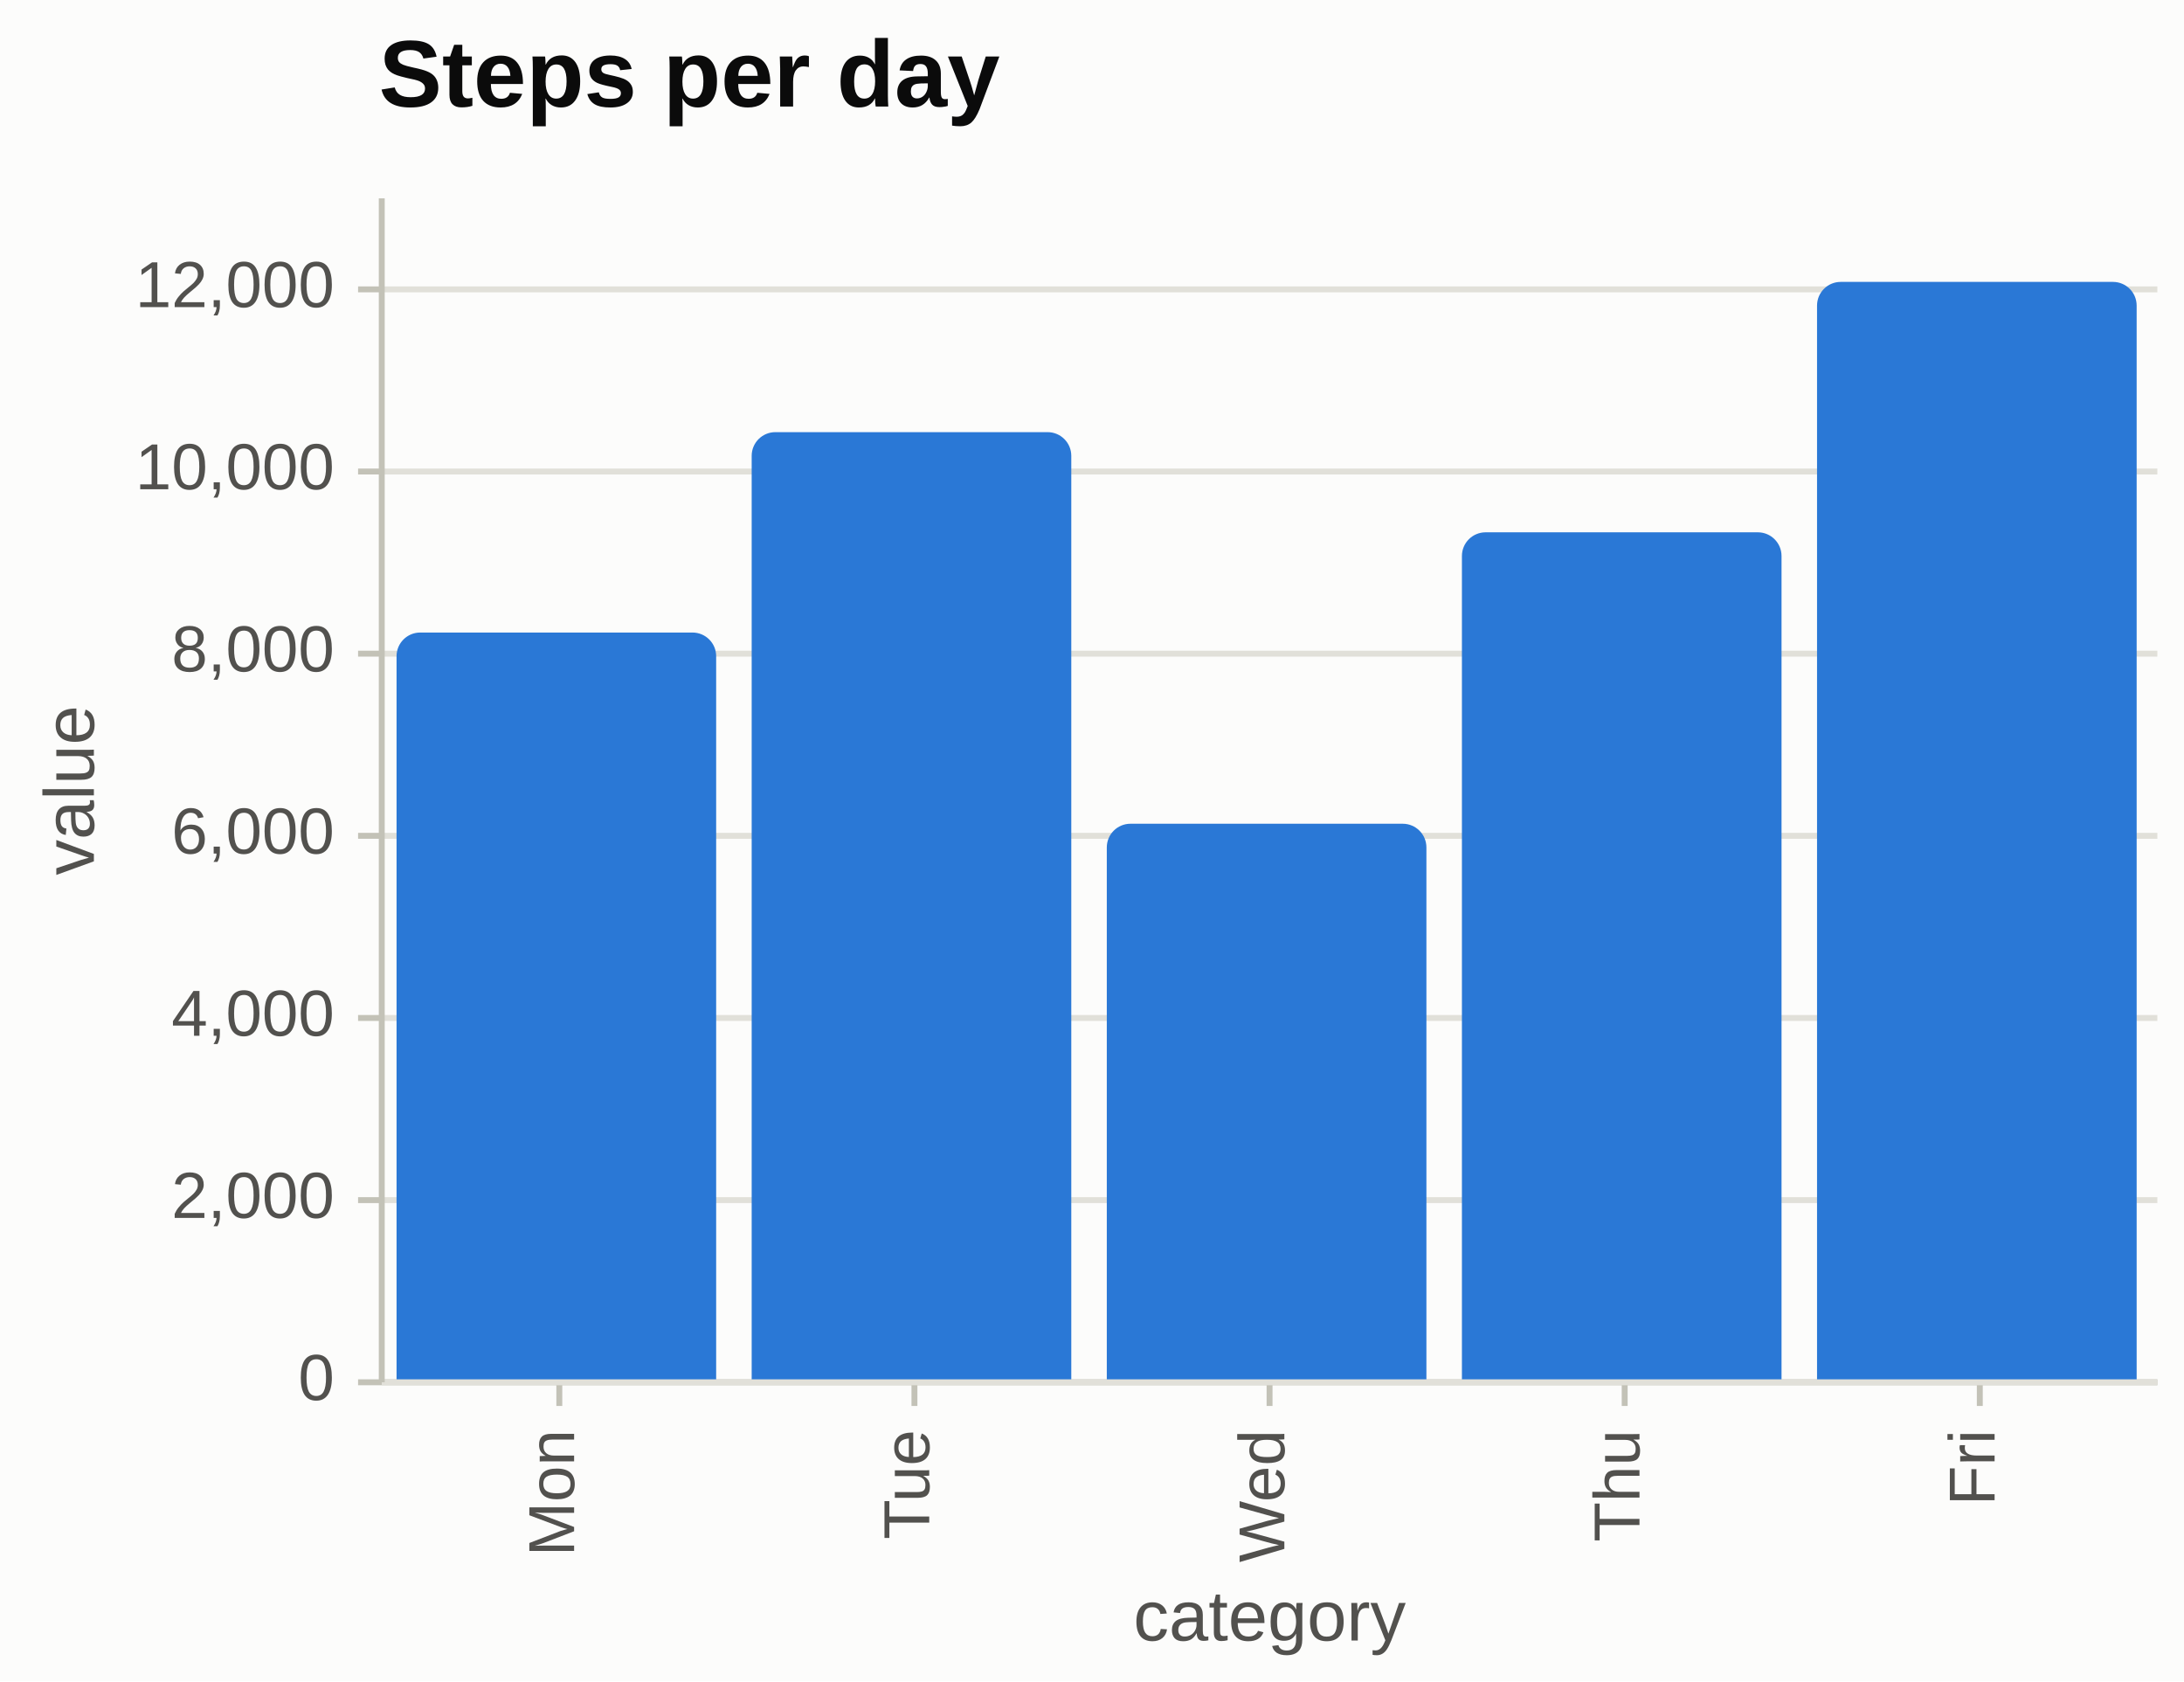
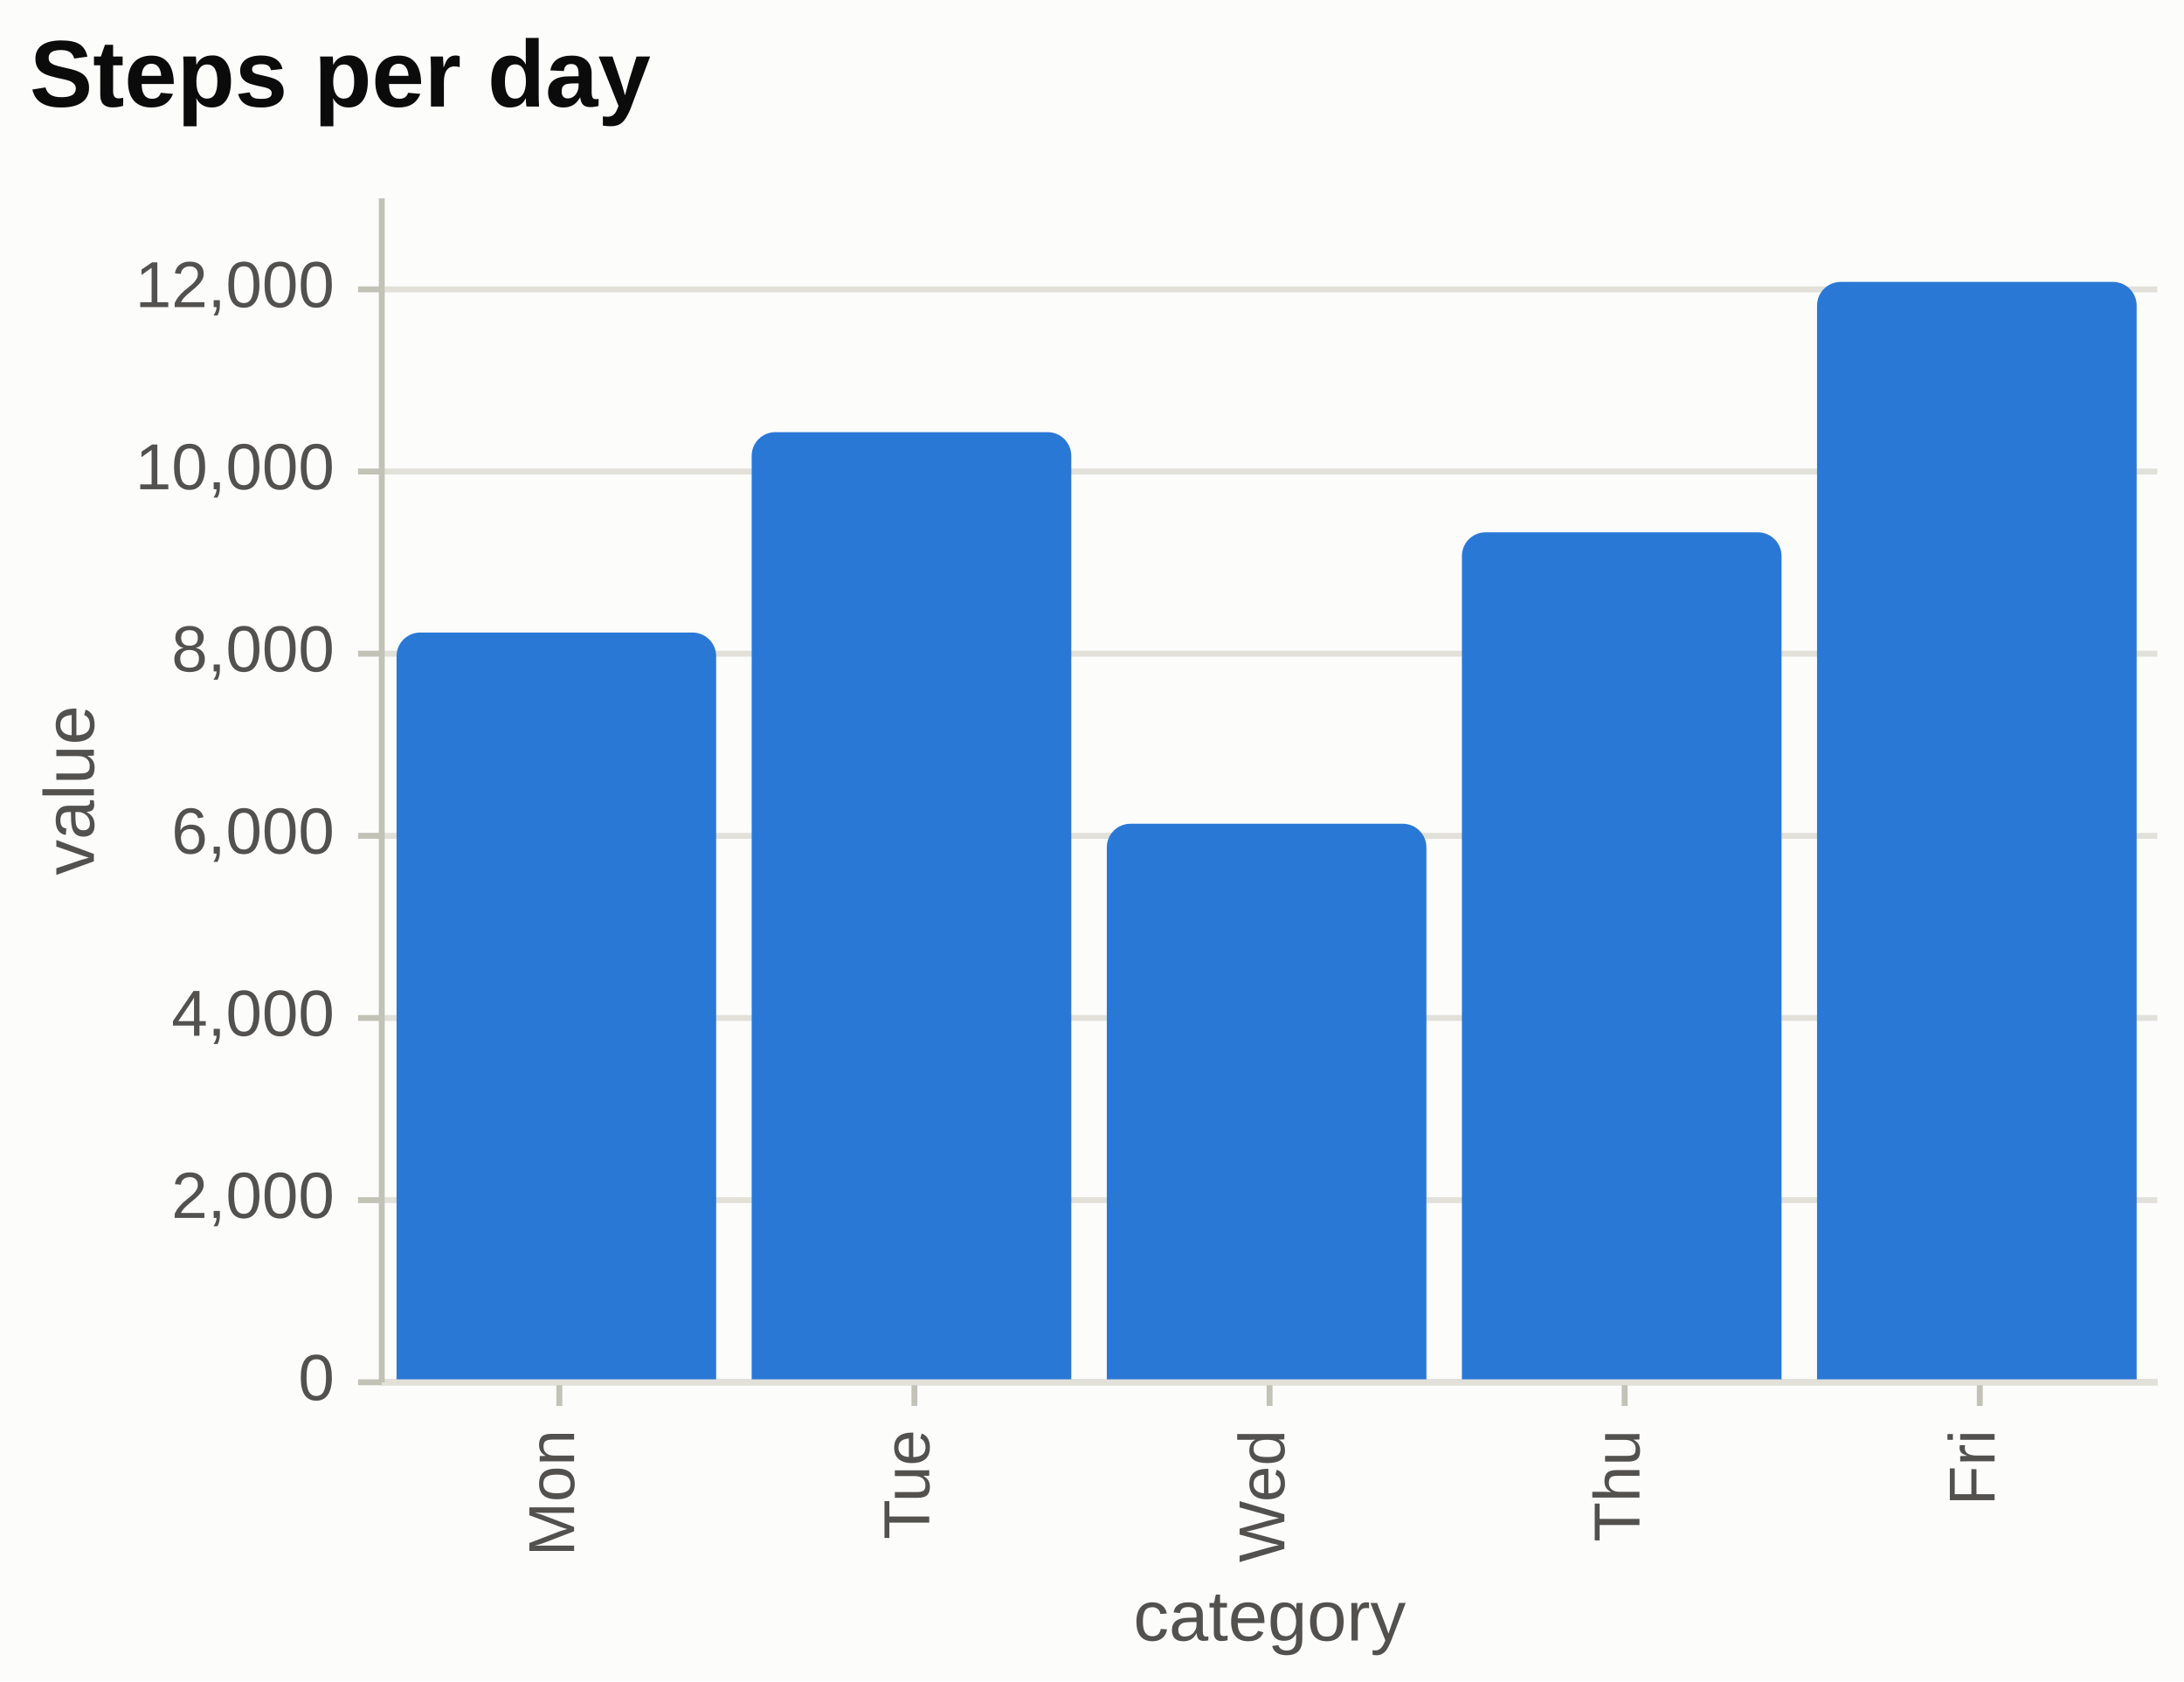
<svg xmlns="http://www.w3.org/2000/svg" width="369" height="284" viewBox="0 0 369 284" font-family="Arial, Liberation Sans, sans-serif">
  <defs>
    <clipPath id="clip-main">
      <rect x="64" y="33" width="300" height="200" />
    </clipPath>
  </defs>
  <rect width="100%" height="100%" fill="#fcfcfb" />
  <line x1="64.5" y1="233.5" x2="364.5" y2="233.5" stroke="#c3c2b7" stroke-width="1" />
  <line x1="94.5" y1="233.5" x2="94.5" y2="237.5" stroke="#c3c2b7" stroke-width="1" />
  <text x="94" y="241.5" dy="3" font-size="11" fill="#52514e" text-anchor="end" transform="rotate(270 94 241.5)">Mon</text>
  <line x1="154.5" y1="233.5" x2="154.5" y2="237.5" stroke="#c3c2b7" stroke-width="1" />
  <text x="154" y="241.5" dy="3" font-size="11" fill="#52514e" text-anchor="end" transform="rotate(270 154 241.5)">Tue</text>
  <line x1="214.5" y1="233.5" x2="214.5" y2="237.5" stroke="#c3c2b7" stroke-width="1" />
  <text x="214" y="241.5" dy="3" font-size="11" fill="#52514e" text-anchor="end" transform="rotate(270 214 241.5)">Wed</text>
  <line x1="274.5" y1="233.5" x2="274.5" y2="237.5" stroke="#c3c2b7" stroke-width="1" />
  <text x="274" y="241.5" dy="3" font-size="11" fill="#52514e" text-anchor="end" transform="rotate(270 274 241.5)">Thu</text>
  <line x1="334.5" y1="233.5" x2="334.5" y2="237.5" stroke="#c3c2b7" stroke-width="1" />
  <text x="334" y="241.5" dy="3" font-size="11" fill="#52514e" text-anchor="end" transform="rotate(270 334 241.5)">Fri</text>
  <text x="214.5" y="277.12" font-size="12" fill="#52514e" font-weight="normal" text-anchor="middle">category</text>
  <line x1="64.5" y1="233.5" x2="364.5" y2="233.5" stroke="#e1e0d9" stroke-width="1" />
  <line x1="64.5" y1="202.73" x2="364.5" y2="202.73" stroke="#e1e0d9" stroke-width="1" />
  <line x1="64.5" y1="171.96" x2="364.5" y2="171.96" stroke="#e1e0d9" stroke-width="1" />
  <line x1="64.5" y1="141.19" x2="364.5" y2="141.19" stroke="#e1e0d9" stroke-width="1" />
  <line x1="64.5" y1="110.42" x2="364.5" y2="110.42" stroke="#e1e0d9" stroke-width="1" />
  <line x1="64.5" y1="79.65" x2="364.5" y2="79.65" stroke="#e1e0d9" stroke-width="1" />
  <line x1="64.5" y1="48.88" x2="364.5" y2="48.88" stroke="#e1e0d9" stroke-width="1" />
  <line x1="64.5" y1="33.5" x2="64.5" y2="233.5" stroke="#c3c2b7" stroke-width="1" />
  <line x1="60.5" y1="233.5" x2="64.5" y2="233.5" stroke="#c3c2b7" stroke-width="1" />
  <text x="56.5" y="236.5" font-size="11" fill="#52514e" text-anchor="end">0</text>
  <line x1="60.5" y1="202.73" x2="64.5" y2="202.73" stroke="#c3c2b7" stroke-width="1" />
  <text x="56.5" y="205.73" font-size="11" fill="#52514e" text-anchor="end">2,000</text>
  <line x1="60.5" y1="171.96" x2="64.5" y2="171.96" stroke="#c3c2b7" stroke-width="1" />
  <text x="56.5" y="174.96" font-size="11" fill="#52514e" text-anchor="end">4,000</text>
  <line x1="60.5" y1="141.19" x2="64.5" y2="141.19" stroke="#c3c2b7" stroke-width="1" />
  <text x="56.5" y="144.19" font-size="11" fill="#52514e" text-anchor="end">6,000</text>
  <line x1="60.5" y1="110.42" x2="64.5" y2="110.42" stroke="#c3c2b7" stroke-width="1" />
  <text x="56.5" y="113.42" font-size="11" fill="#52514e" text-anchor="end">8,000</text>
  <line x1="60.5" y1="79.65" x2="64.5" y2="79.65" stroke="#c3c2b7" stroke-width="1" />
  <text x="56.5" y="82.65" font-size="11" fill="#52514e" text-anchor="end">10,000</text>
  <line x1="60.5" y1="48.88" x2="64.5" y2="48.88" stroke="#c3c2b7" stroke-width="1" />
  <text x="56.5" y="51.88" font-size="11" fill="#52514e" text-anchor="end">12,000</text>
  <text x="18.86" y="133.5" dy="-3" font-size="12" fill="#52514e" font-weight="normal" text-anchor="middle" transform="rotate(-90 18.86 133.5)">value</text>
  <g>
    <path d="M71,106.85H117A4,4 0 0 1 121,110.85V233H67V110.85A4,4 0 0 1 71,106.85Z" fill="#2a78d6" />
    <path d="M131,73H177A4,4 0 0 1 181,77V233H127V77A4,4 0 0 1 131,73Z" fill="#2a78d6" />
    <path d="M191,139.15H237A4,4 0 0 1 241,143.15V233H187V143.15A4,4 0 0 1 191,139.15Z" fill="#2a78d6" />
    <path d="M251,89.92H297A4,4 0 0 1 301,93.92V233H247V93.92A4,4 0 0 1 251,89.92Z" fill="#2a78d6" />
    <path d="M311,47.62H357A4,4 0 0 1 361,51.62V233H307V51.62A4,4 0 0 1 311,47.62Z" fill="#2a78d6" />
  </g>
-   <text x="64" y="18" font-size="16" fill="#0b0b0b" font-weight="600" text-anchor="start">Steps per day</text>
+   <text x="5" y="18" font-size="16" fill="#0b0b0b" font-weight="600" text-anchor="start">Steps per day</text>
</svg>
